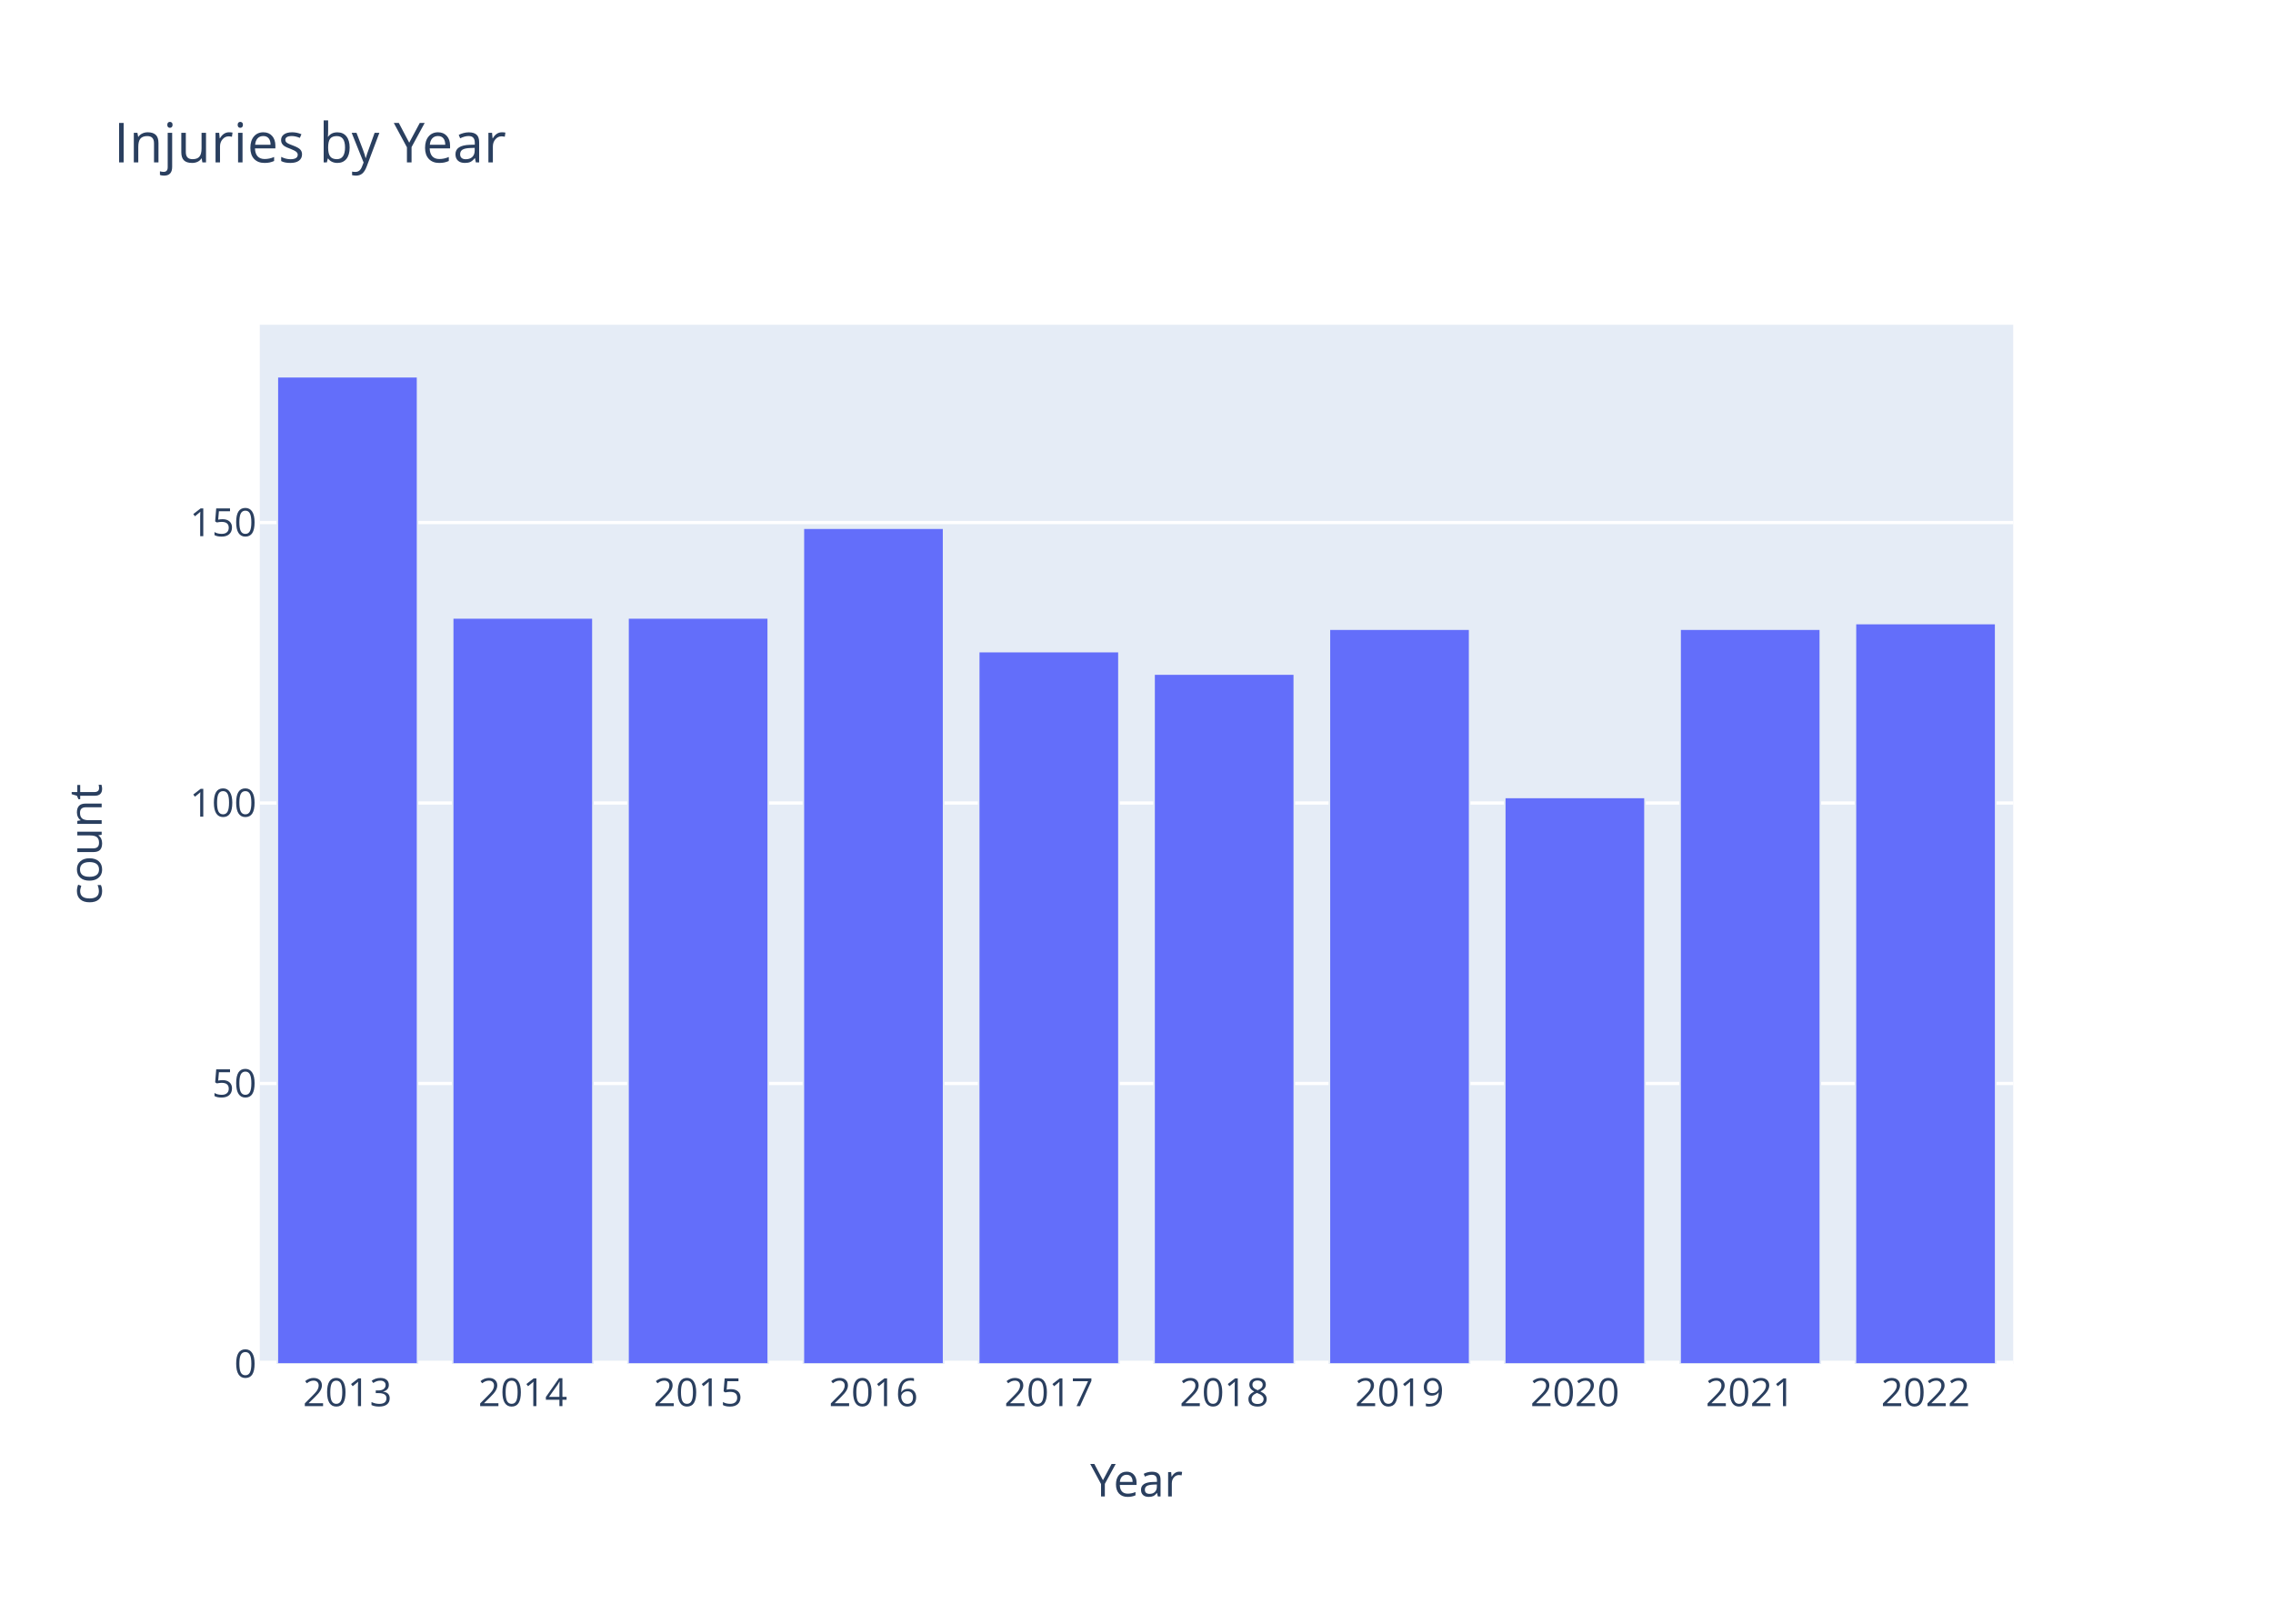
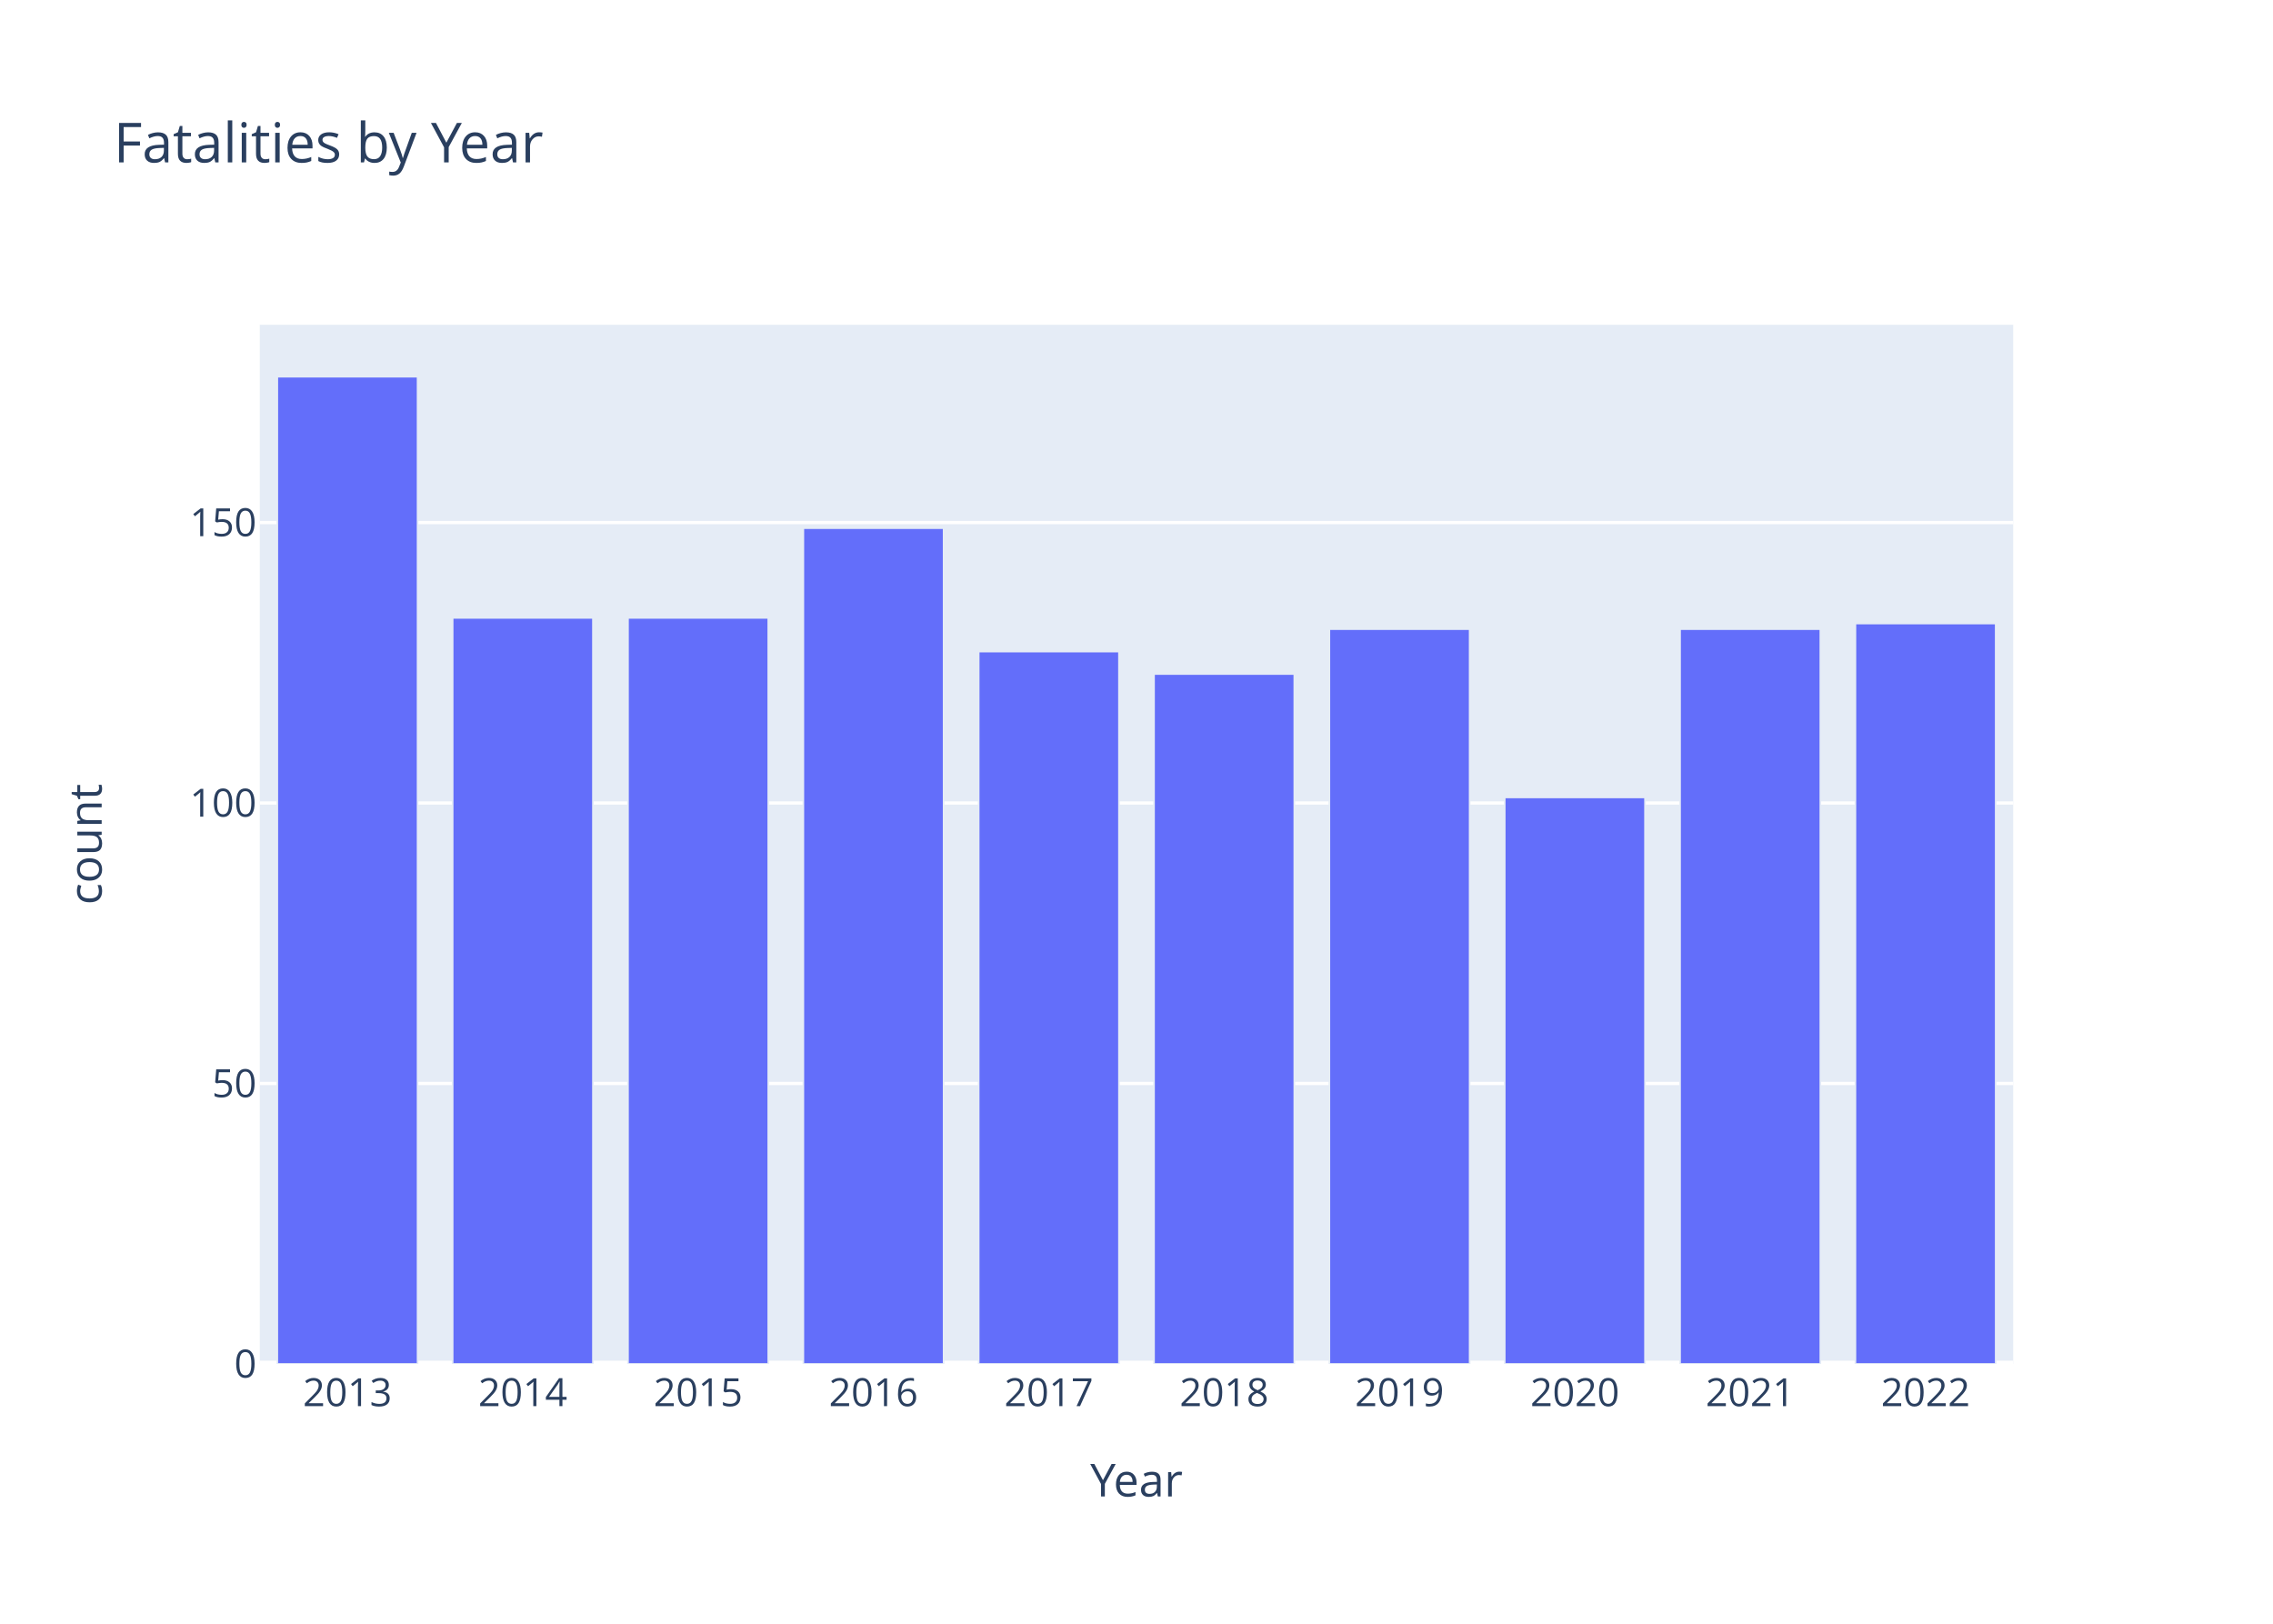
<svg xmlns="http://www.w3.org/2000/svg" class="main-svg" width="700" height="500" style="" viewBox="0 0 700 500">
  <rect x="0" y="0" width="700" height="500" style="fill: rgb(255, 255, 255); fill-opacity: 1;" />
-   <defs id="defs-74a89d">
+   <defs id="defs-d4c5d9">
    <g class="clips">
-       <clipPath id="clip74a89dxyplot" class="plotclip">
+       <clipPath id="clipd4c5d9xyplot" class="plotclip">
        <rect width="540" height="320" />
      </clipPath>
-       <clipPath class="axesclip" id="clip74a89dx">
+       <clipPath class="axesclip" id="clipd4c5d9x">
        <rect x="80" y="0" width="540" height="500" />
      </clipPath>
-       <clipPath class="axesclip" id="clip74a89dy">
+       <clipPath class="axesclip" id="clipd4c5d9y">
        <rect x="0" y="100" width="700" height="320" />
      </clipPath>
-       <clipPath class="axesclip" id="clip74a89dxy">
+       <clipPath class="axesclip" id="clipd4c5d9xy">
        <rect x="80" y="100" width="540" height="320" />
      </clipPath>
    </g>
    <g class="gradients" />
    <g class="patterns" />
  </defs>
  <g class="bglayer">
    <rect class="bg" x="80" y="100" width="540" height="320" style="fill: rgb(229, 236, 246); fill-opacity: 1; stroke-width: 0;" />
  </g>
  <g class="layer-below">
    <g class="imagelayer" />
    <g class="shapelayer" />
  </g>
  <g class="cartesianlayer">
    <g class="subplot xy">
      <g class="layer-subplot">
        <g class="shapelayer" />
        <g class="imagelayer" />
      </g>
      <g class="minor-gridlayer">
        <g class="x" />
        <g class="y" />
      </g>
      <g class="gridlayer">
        <g class="x" />
        <g class="y">
          <path class="ygrid crisp" transform="translate(0,333.64)" d="M80,0h540" style="stroke: rgb(255, 255, 255); stroke-opacity: 1; stroke-width: 1px;" />
          <path class="ygrid crisp" transform="translate(0,247.27)" d="M80,0h540" style="stroke: rgb(255, 255, 255); stroke-opacity: 1; stroke-width: 1px;" />
          <path class="ygrid crisp" transform="translate(0,160.91)" d="M80,0h540" style="stroke: rgb(255, 255, 255); stroke-opacity: 1; stroke-width: 1px;" />
        </g>
      </g>
      <g class="zerolinelayer">
        <path class="yzl zl crisp" transform="translate(0,420)" d="M80,0h540" style="stroke: rgb(255, 255, 255); stroke-opacity: 1; stroke-width: 2px;" />
      </g>
      <path class="xlines-below" />
      <path class="ylines-below" />
      <g class="overlines-below" />
      <g class="xaxislayer-below" />
      <g class="yaxislayer-below" />
      <g class="overaxes-below" />
-       <g class="plot" transform="translate(80,100)" clip-path="url(#clip74a89dxyplot)">
+       <g class="plot" transform="translate(80,100)" clip-path="url(#clipd4c5d9xyplot)">
        <g class="barlayer mlayer">
          <g class="trace bars" style="opacity: 1;">
            <g class="points">
              <g class="point">
                <path d="M5.4,320V16H48.6V320Z" style="vector-effect: non-scaling-stroke; opacity: 1; stroke-width: 0.5px; fill: rgb(99, 110, 250); fill-opacity: 1; stroke: rgb(229, 236, 246); stroke-opacity: 1;" />
              </g>
              <g class="point">
                <path d="M59.4,320V90.27H102.6V320Z" style="vector-effect: non-scaling-stroke; opacity: 1; stroke-width: 0.5px; fill: rgb(99, 110, 250); fill-opacity: 1; stroke: rgb(229, 236, 246); stroke-opacity: 1;" />
              </g>
              <g class="point">
                <path d="M113.4,320V90.27H156.6V320Z" style="vector-effect: non-scaling-stroke; opacity: 1; stroke-width: 0.5px; fill: rgb(99, 110, 250); fill-opacity: 1; stroke: rgb(229, 236, 246); stroke-opacity: 1;" />
              </g>
              <g class="point">
                <path d="M167.4,320V62.64H210.6V320Z" style="vector-effect: non-scaling-stroke; opacity: 1; stroke-width: 0.5px; fill: rgb(99, 110, 250); fill-opacity: 1; stroke: rgb(229, 236, 246); stroke-opacity: 1;" />
              </g>
              <g class="point">
                <path d="M221.4,320V100.64H264.6V320Z" style="vector-effect: non-scaling-stroke; opacity: 1; stroke-width: 0.5px; fill: rgb(99, 110, 250); fill-opacity: 1; stroke: rgb(229, 236, 246); stroke-opacity: 1;" />
              </g>
              <g class="point">
                <path d="M275.4,320V107.55H318.6V320Z" style="vector-effect: non-scaling-stroke; opacity: 1; stroke-width: 0.5px; fill: rgb(99, 110, 250); fill-opacity: 1; stroke: rgb(229, 236, 246); stroke-opacity: 1;" />
              </g>
              <g class="point">
                <path d="M329.4,320V93.73H372.6V320Z" style="vector-effect: non-scaling-stroke; opacity: 1; stroke-width: 0.5px; fill: rgb(99, 110, 250); fill-opacity: 1; stroke: rgb(229, 236, 246); stroke-opacity: 1;" />
              </g>
              <g class="point">
                <path d="M383.4,320V145.55H426.6V320Z" style="vector-effect: non-scaling-stroke; opacity: 1; stroke-width: 0.5px; fill: rgb(99, 110, 250); fill-opacity: 1; stroke: rgb(229, 236, 246); stroke-opacity: 1;" />
              </g>
              <g class="point">
                <path d="M437.4,320V93.73H480.6V320Z" style="vector-effect: non-scaling-stroke; opacity: 1; stroke-width: 0.5px; fill: rgb(99, 110, 250); fill-opacity: 1; stroke: rgb(229, 236, 246); stroke-opacity: 1;" />
              </g>
              <g class="point">
                <path d="M491.4,320V92H534.6V320Z" style="vector-effect: non-scaling-stroke; opacity: 1; stroke-width: 0.5px; fill: rgb(99, 110, 250); fill-opacity: 1; stroke: rgb(229, 236, 246); stroke-opacity: 1;" />
              </g>
            </g>
          </g>
        </g>
      </g>
      <g class="overplot" />
      <path class="xlines-above crisp" d="M0,0" style="fill: none;" />
      <path class="ylines-above crisp" d="M0,0" style="fill: none;" />
      <g class="overlines-above" />
      <g class="xaxislayer-above">
        <g class="xtick">
          <text text-anchor="middle" x="0" y="433" transform="translate(107,0)" style="font-family: 'Open Sans', verdana, arial, sans-serif; font-size: 12px; fill: rgb(42, 63, 95); fill-opacity: 1; white-space: pre; opacity: 1;">2013</text>
        </g>
        <g class="xtick">
          <text text-anchor="middle" x="0" y="433" transform="translate(161,0)" style="font-family: 'Open Sans', verdana, arial, sans-serif; font-size: 12px; fill: rgb(42, 63, 95); fill-opacity: 1; white-space: pre; opacity: 1;">2014</text>
        </g>
        <g class="xtick">
          <text text-anchor="middle" x="0" y="433" transform="translate(215,0)" style="font-family: 'Open Sans', verdana, arial, sans-serif; font-size: 12px; fill: rgb(42, 63, 95); fill-opacity: 1; white-space: pre; opacity: 1;">2015</text>
        </g>
        <g class="xtick">
          <text text-anchor="middle" x="0" y="433" transform="translate(269,0)" style="font-family: 'Open Sans', verdana, arial, sans-serif; font-size: 12px; fill: rgb(42, 63, 95); fill-opacity: 1; white-space: pre; opacity: 1;">2016</text>
        </g>
        <g class="xtick">
          <text text-anchor="middle" x="0" y="433" transform="translate(323,0)" style="font-family: 'Open Sans', verdana, arial, sans-serif; font-size: 12px; fill: rgb(42, 63, 95); fill-opacity: 1; white-space: pre; opacity: 1;">2017</text>
        </g>
        <g class="xtick">
          <text text-anchor="middle" x="0" y="433" transform="translate(377,0)" style="font-family: 'Open Sans', verdana, arial, sans-serif; font-size: 12px; fill: rgb(42, 63, 95); fill-opacity: 1; white-space: pre; opacity: 1;">2018</text>
        </g>
        <g class="xtick">
          <text text-anchor="middle" x="0" y="433" transform="translate(431,0)" style="font-family: 'Open Sans', verdana, arial, sans-serif; font-size: 12px; fill: rgb(42, 63, 95); fill-opacity: 1; white-space: pre; opacity: 1;">2019</text>
        </g>
        <g class="xtick">
          <text text-anchor="middle" x="0" y="433" transform="translate(485,0)" style="font-family: 'Open Sans', verdana, arial, sans-serif; font-size: 12px; fill: rgb(42, 63, 95); fill-opacity: 1; white-space: pre; opacity: 1;">2020</text>
        </g>
        <g class="xtick">
          <text text-anchor="middle" x="0" y="433" transform="translate(539,0)" style="font-family: 'Open Sans', verdana, arial, sans-serif; font-size: 12px; fill: rgb(42, 63, 95); fill-opacity: 1; white-space: pre; opacity: 1;">2021</text>
        </g>
        <g class="xtick">
          <text text-anchor="middle" x="0" y="433" transform="translate(593,0)" style="font-family: 'Open Sans', verdana, arial, sans-serif; font-size: 12px; fill: rgb(42, 63, 95); fill-opacity: 1; white-space: pre; opacity: 1;">2022</text>
        </g>
      </g>
      <g class="yaxislayer-above">
        <g class="ytick">
          <text text-anchor="end" x="79" y="4.2" transform="translate(0,420)" style="font-family: 'Open Sans', verdana, arial, sans-serif; font-size: 12px; fill: rgb(42, 63, 95); fill-opacity: 1; white-space: pre; opacity: 1;">0</text>
        </g>
        <g class="ytick">
          <text text-anchor="end" x="79" y="4.2" style="font-family: 'Open Sans', verdana, arial, sans-serif; font-size: 12px; fill: rgb(42, 63, 95); fill-opacity: 1; white-space: pre; opacity: 1;" transform="translate(0,333.64)">50</text>
        </g>
        <g class="ytick">
          <text text-anchor="end" x="79" y="4.2" style="font-family: 'Open Sans', verdana, arial, sans-serif; font-size: 12px; fill: rgb(42, 63, 95); fill-opacity: 1; white-space: pre; opacity: 1;" transform="translate(0,247.27)">100</text>
        </g>
        <g class="ytick">
          <text text-anchor="end" x="79" y="4.2" style="font-family: 'Open Sans', verdana, arial, sans-serif; font-size: 12px; fill: rgb(42, 63, 95); fill-opacity: 1; white-space: pre; opacity: 1;" transform="translate(0,160.91)">150</text>
        </g>
      </g>
      <g class="overaxes-above" />
    </g>
  </g>
  <g class="polarlayer" />
  <g class="smithlayer" />
  <g class="ternarylayer" />
  <g class="geolayer" />
  <g class="funnelarealayer" />
  <g class="pielayer" />
  <g class="iciclelayer" />
  <g class="treemaplayer" />
  <g class="sunburstlayer" />
  <g class="glimages" />
-   <defs id="topdefs-74a89d">
+   <defs id="topdefs-d4c5d9">
    <g class="clips" />
  </defs>
  <g class="layer-above">
    <g class="imagelayer" />
    <g class="shapelayer" />
  </g>
  <g class="infolayer">
    <g class="g-gtitle">
-       <text class="gtitle" x="35" y="50" text-anchor="start" dy="0em" style="font-family: 'Open Sans', verdana, arial, sans-serif; font-size: 17px; fill: rgb(42, 63, 95); opacity: 1; font-weight: normal; white-space: pre;">Injuries by Year</text>
+       <text class="gtitle" x="35" y="50" text-anchor="start" dy="0em" style="font-family: 'Open Sans', verdana, arial, sans-serif; font-size: 17px; fill: rgb(42, 63, 95); opacity: 1; font-weight: normal; white-space: pre;">Fatalities by Year</text>
    </g>
    <g class="g-xtitle">
      <text class="xtitle" x="350" y="460.8" text-anchor="middle" style="font-family: 'Open Sans', verdana, arial, sans-serif; font-size: 14px; fill: rgb(42, 63, 95); opacity: 1; font-weight: normal; white-space: pre;">Year</text>
    </g>
    <g class="g-ytitle">
      <text class="ytitle" transform="rotate(-90,31.30938,260)" x="31.309" y="260" text-anchor="middle" style="font-family: 'Open Sans', verdana, arial, sans-serif; font-size: 14px; fill: rgb(42, 63, 95); opacity: 1; font-weight: normal; white-space: pre;">count</text>
    </g>
  </g>
</svg>
